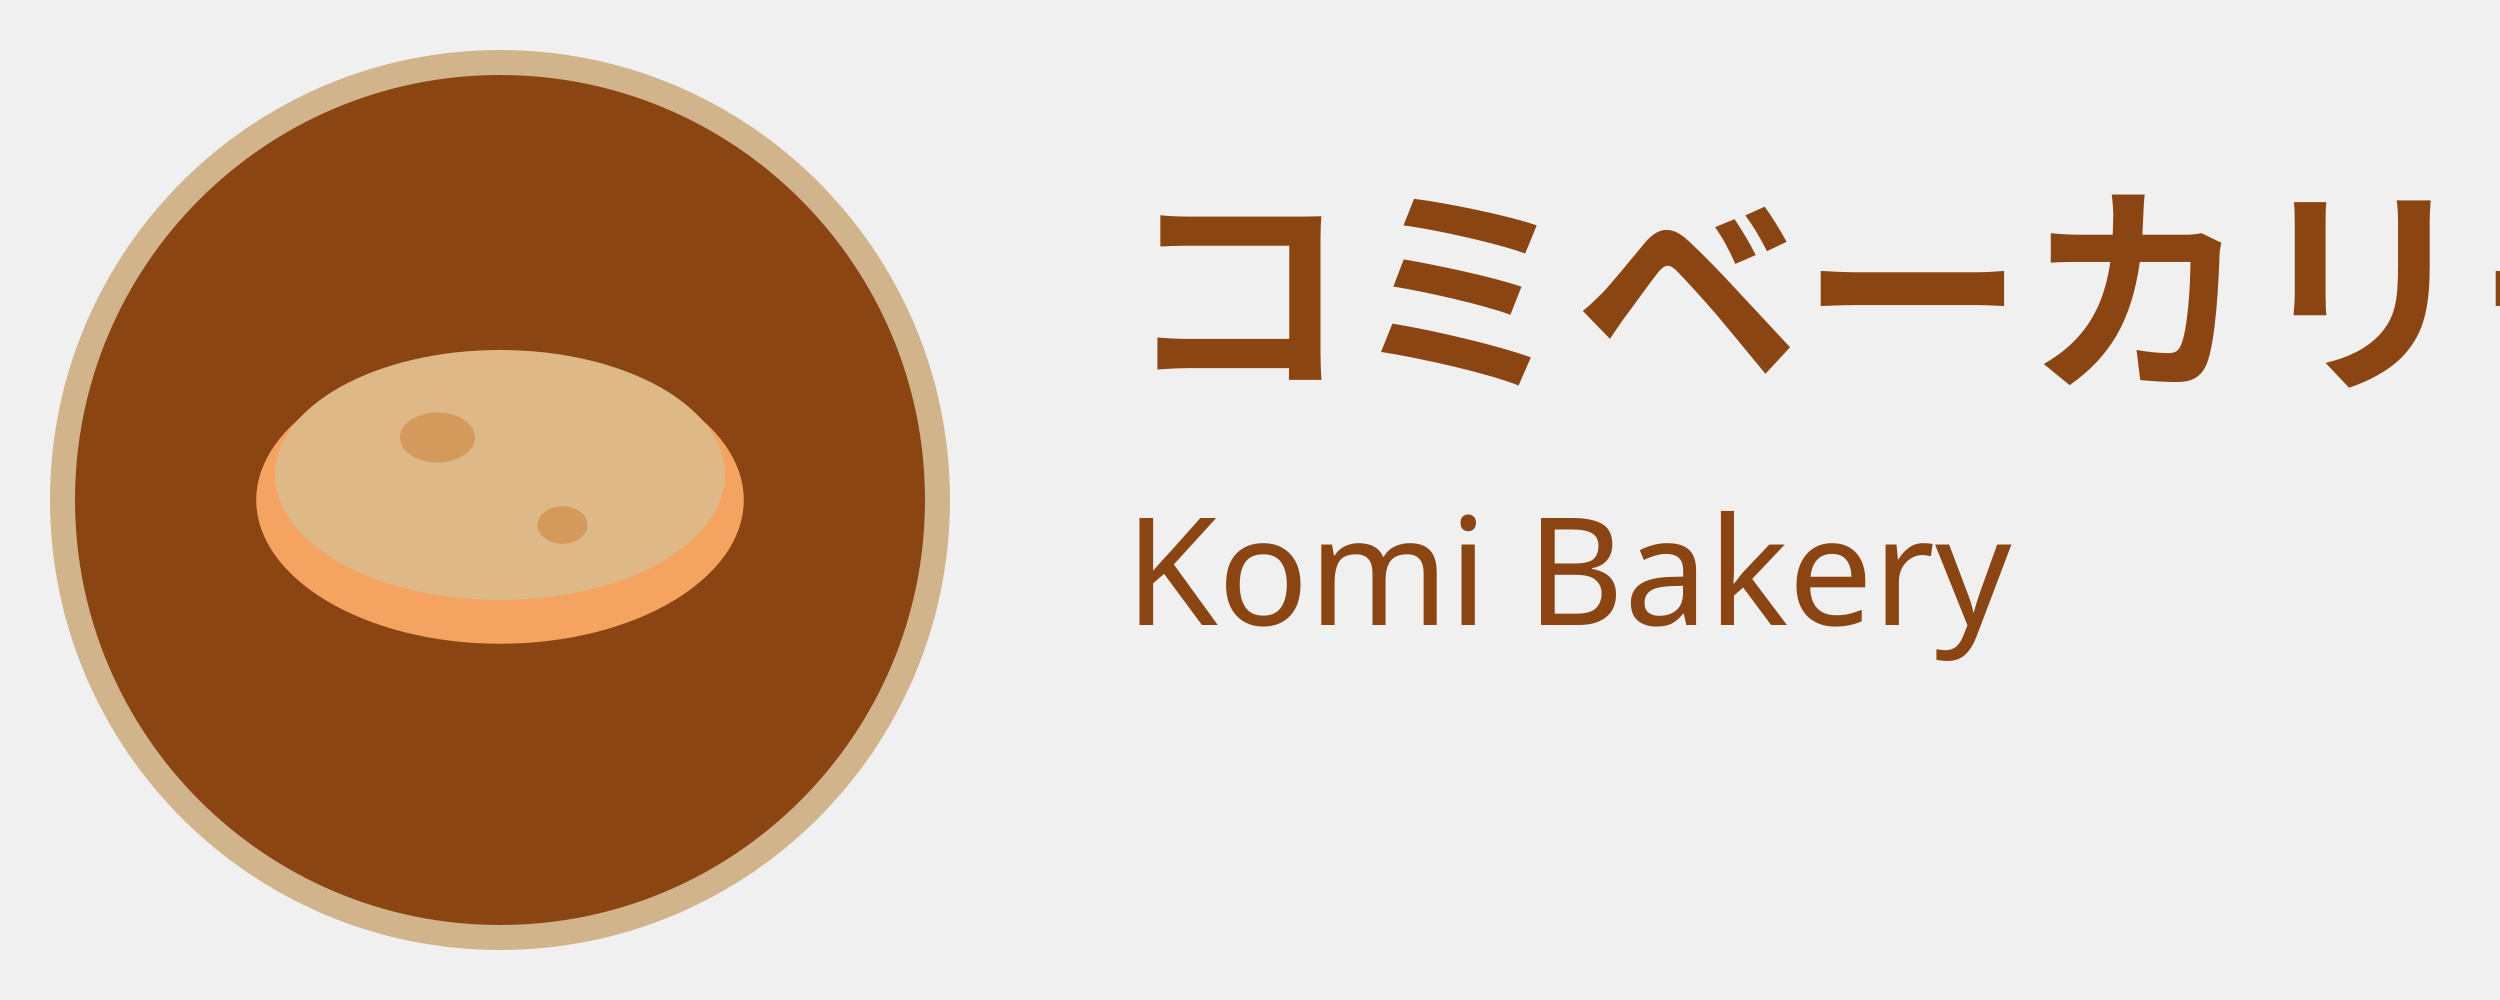
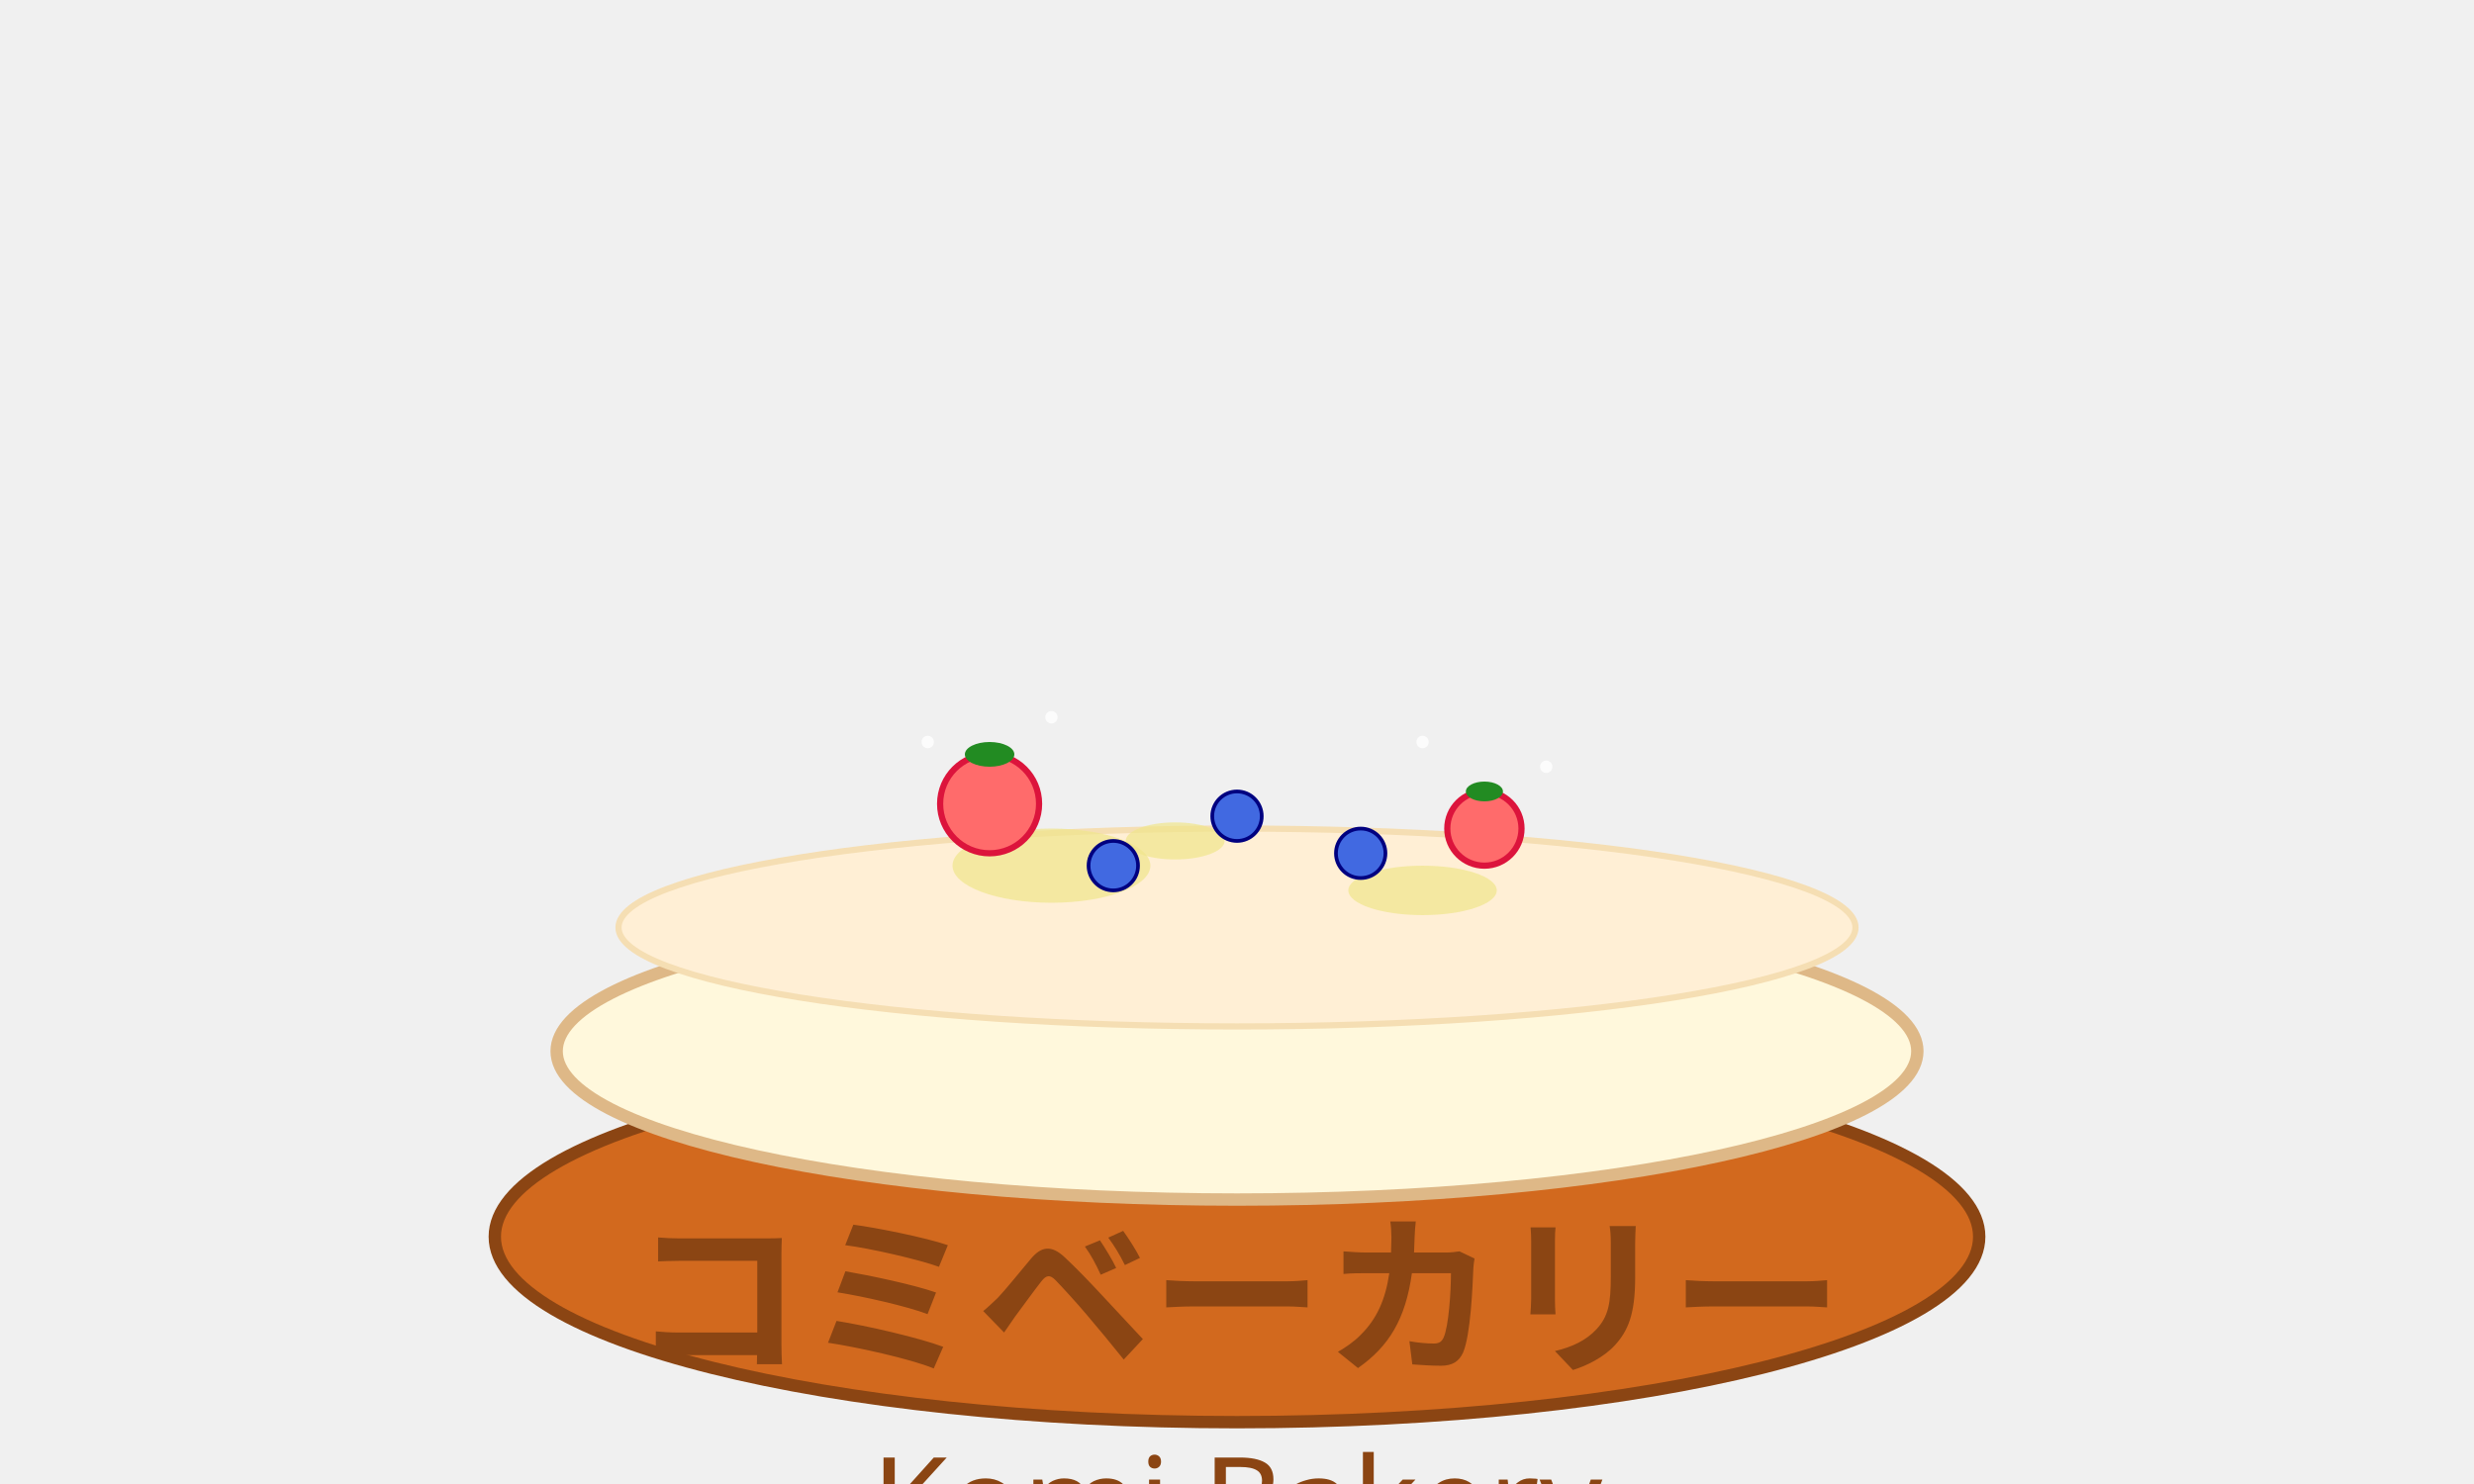
- <svg xmlns="http://www.w3.org/2000/svg" width="200" height="80" viewBox="0 0 200 80">
-   <circle cx="40" cy="40" r="35" fill="#8B4513" stroke="#D2B48C" stroke-width="2" />
-   <ellipse cx="40" cy="40" rx="20" ry="12" fill="#F4A460" stroke="#8B4513" stroke-width="1" />
-   <ellipse cx="40" cy="38" rx="18" ry="10" fill="#DEB887" />
-   <ellipse cx="35" cy="35" rx="3" ry="2" fill="#CD853F" opacity="0.6" />
-   <ellipse cx="45" cy="42" rx="2" ry="1.5" fill="#CD853F" opacity="0.6" />
-   <text x="90" y="30" font-family="'Hiragino Kaku Gothic ProN', 'Yu Gothic', sans-serif" font-size="18" font-weight="bold" fill="#8B4513">コミベーカリー</text>
-   <text x="90" y="50" font-family="'Hiragino Kaku Gothic ProN', 'Yu Gothic', sans-serif" font-size="12" fill="#8B4513">Komi Bakery</text>
+ <svg xmlns="http://www.w3.org/2000/svg" width="200" height="120" viewBox="0 0 200 120">
+   <ellipse cx="100" cy="100" rx="60" ry="15" fill="#D2691E" stroke="#8B4513" stroke-width="1" />
+   <ellipse cx="100" cy="85" rx="55" ry="12" fill="#FFF8DC" stroke="#DEB887" stroke-width="1" />
+   <ellipse cx="100" cy="75" rx="50" ry="8" fill="#FFEFD5" stroke="#F5DEB3" stroke-width="0.5" />
+   <ellipse cx="85" cy="70" rx="8" ry="3" fill="#F0E68C" opacity="0.7" />
+   <ellipse cx="115" cy="72" rx="6" ry="2" fill="#F0E68C" opacity="0.7" />
+   <ellipse cx="95" cy="68" rx="4" ry="1.5" fill="#F0E68C" opacity="0.7" />
+   <circle cx="80" cy="65" r="4" fill="#FF6B6B" stroke="#DC143C" stroke-width="0.5" />
+   <ellipse cx="80" cy="61" rx="2" ry="1" fill="#228B22" />
+   <circle cx="120" cy="67" r="3" fill="#FF6B6B" stroke="#DC143C" stroke-width="0.5" />
+   <ellipse cx="120" cy="64" rx="1.5" ry="0.8" fill="#228B22" />
+   <circle cx="90" cy="70" r="2" fill="#4169E1" stroke="#000080" stroke-width="0.3" />
+   <circle cx="110" cy="69" r="2" fill="#4169E1" stroke="#000080" stroke-width="0.3" />
+   <circle cx="100" cy="66" r="2" fill="#4169E1" stroke="#000080" stroke-width="0.3" />
+   <circle cx="75" cy="60" r="0.5" fill="white" opacity="0.8" />
+   <circle cx="125" cy="62" r="0.5" fill="white" opacity="0.8" />
+   <circle cx="85" cy="58" r="0.5" fill="white" opacity="0.8" />
+   <circle cx="115" cy="60" r="0.5" fill="white" opacity="0.8" />
+   <text x="100" y="110" font-family="'Hiragino Kaku Gothic ProN', 'Yu Gothic', sans-serif" font-size="14" font-weight="bold" fill="#8B4513" text-anchor="middle">コミベーカリー</text>
+   <text x="100" y="125" font-family="'Hiragino Kaku Gothic ProN', 'Yu Gothic', sans-serif" font-size="10" fill="#8B4513" text-anchor="middle">Komi Bakery</text>
</svg>
